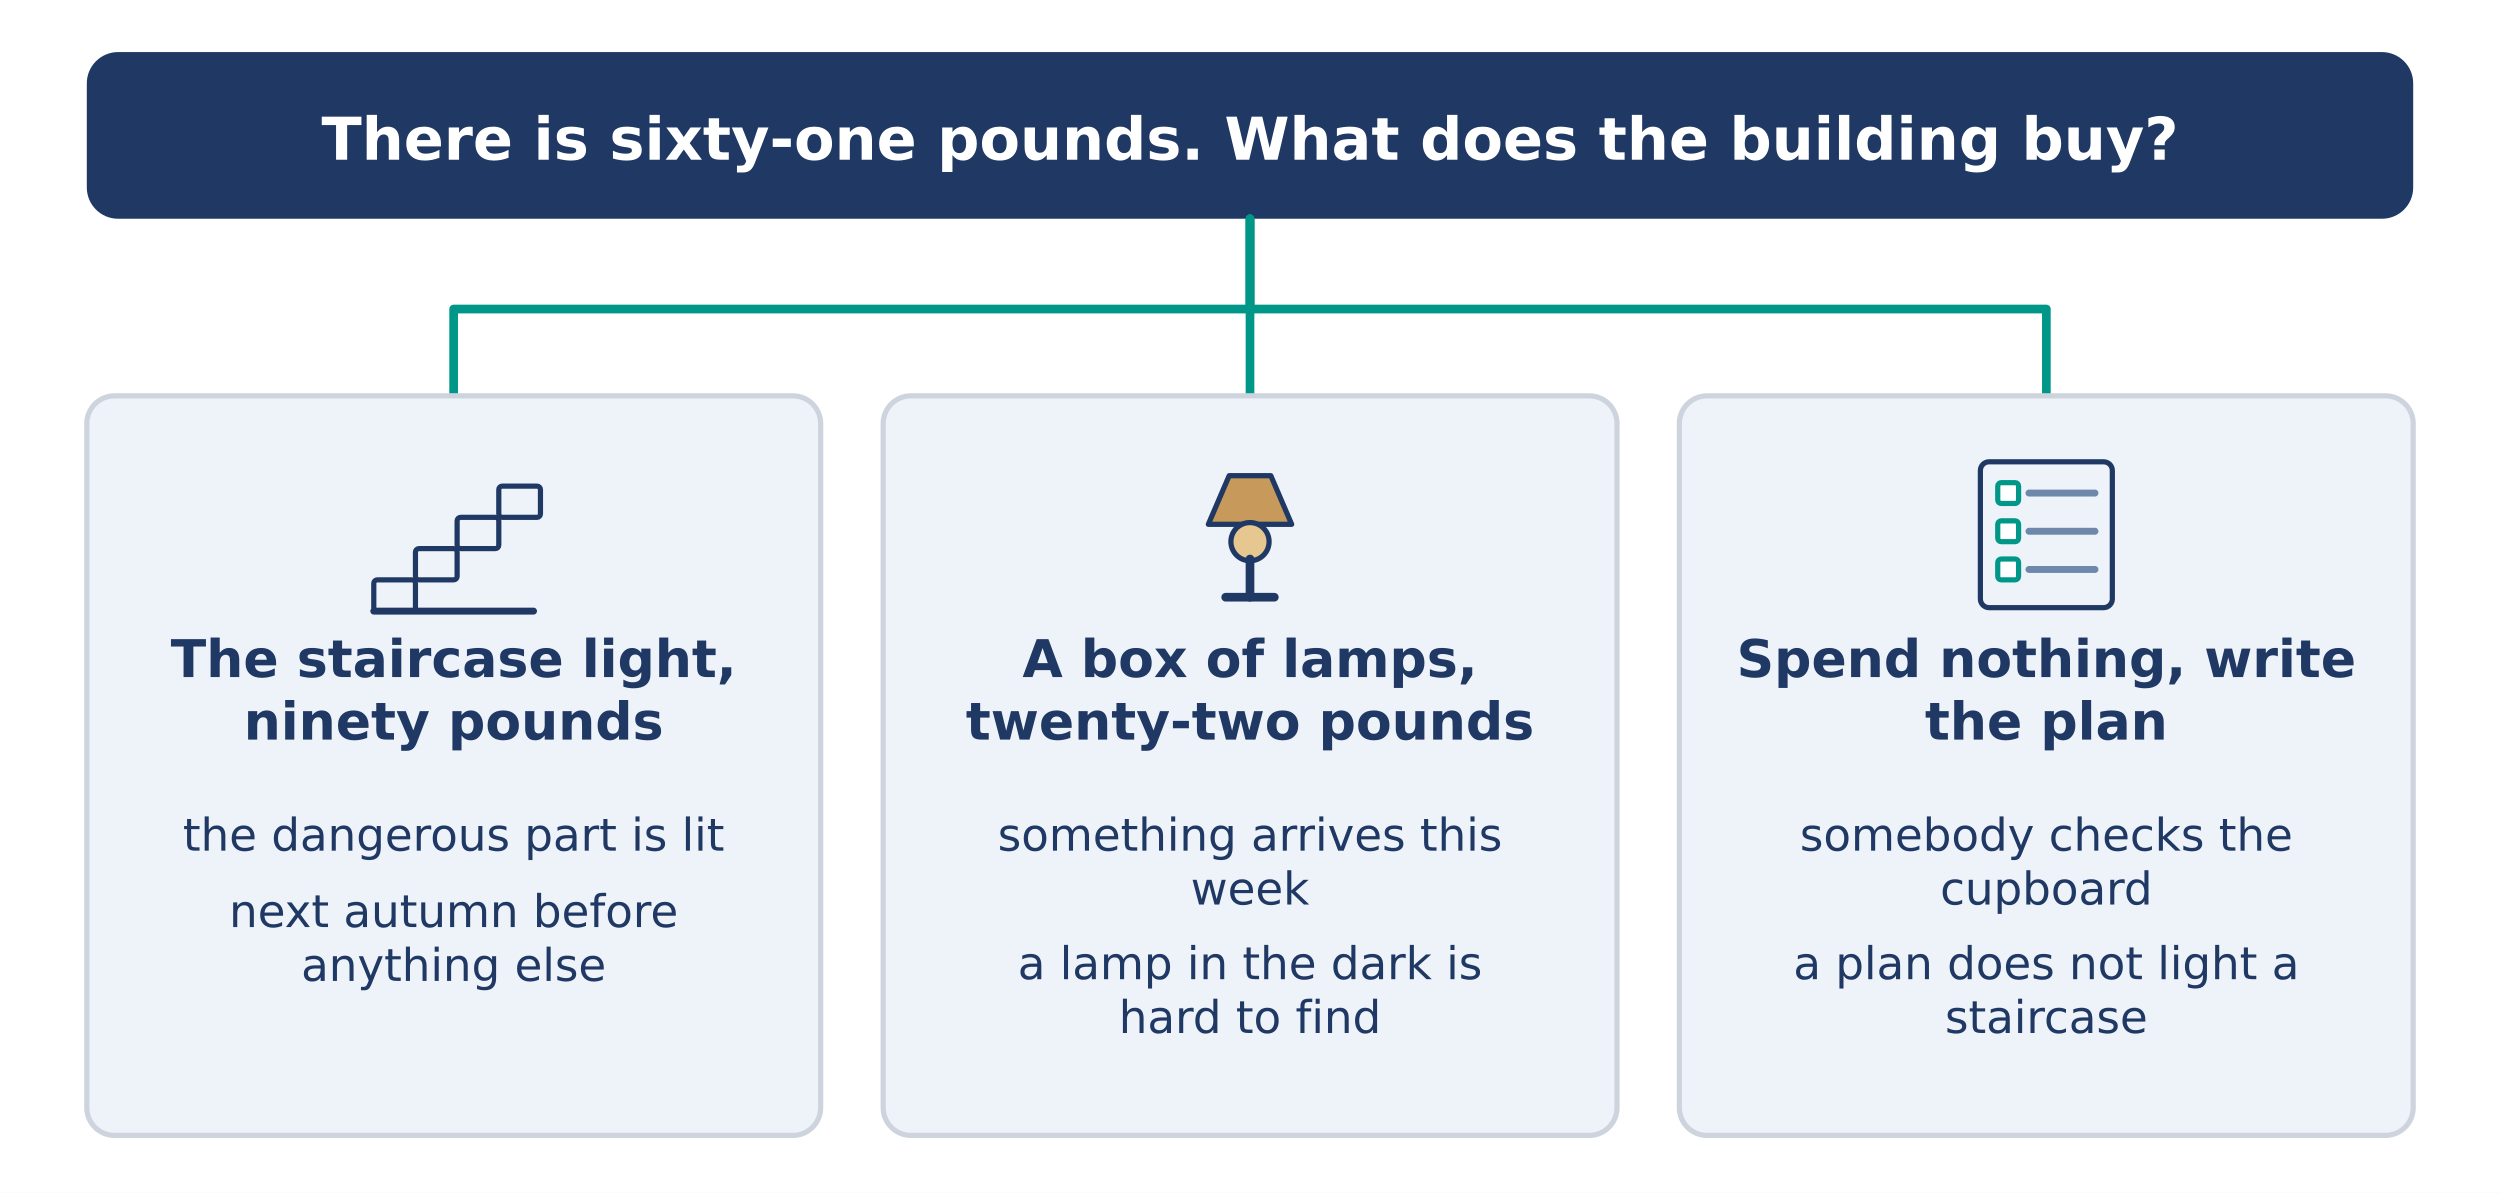
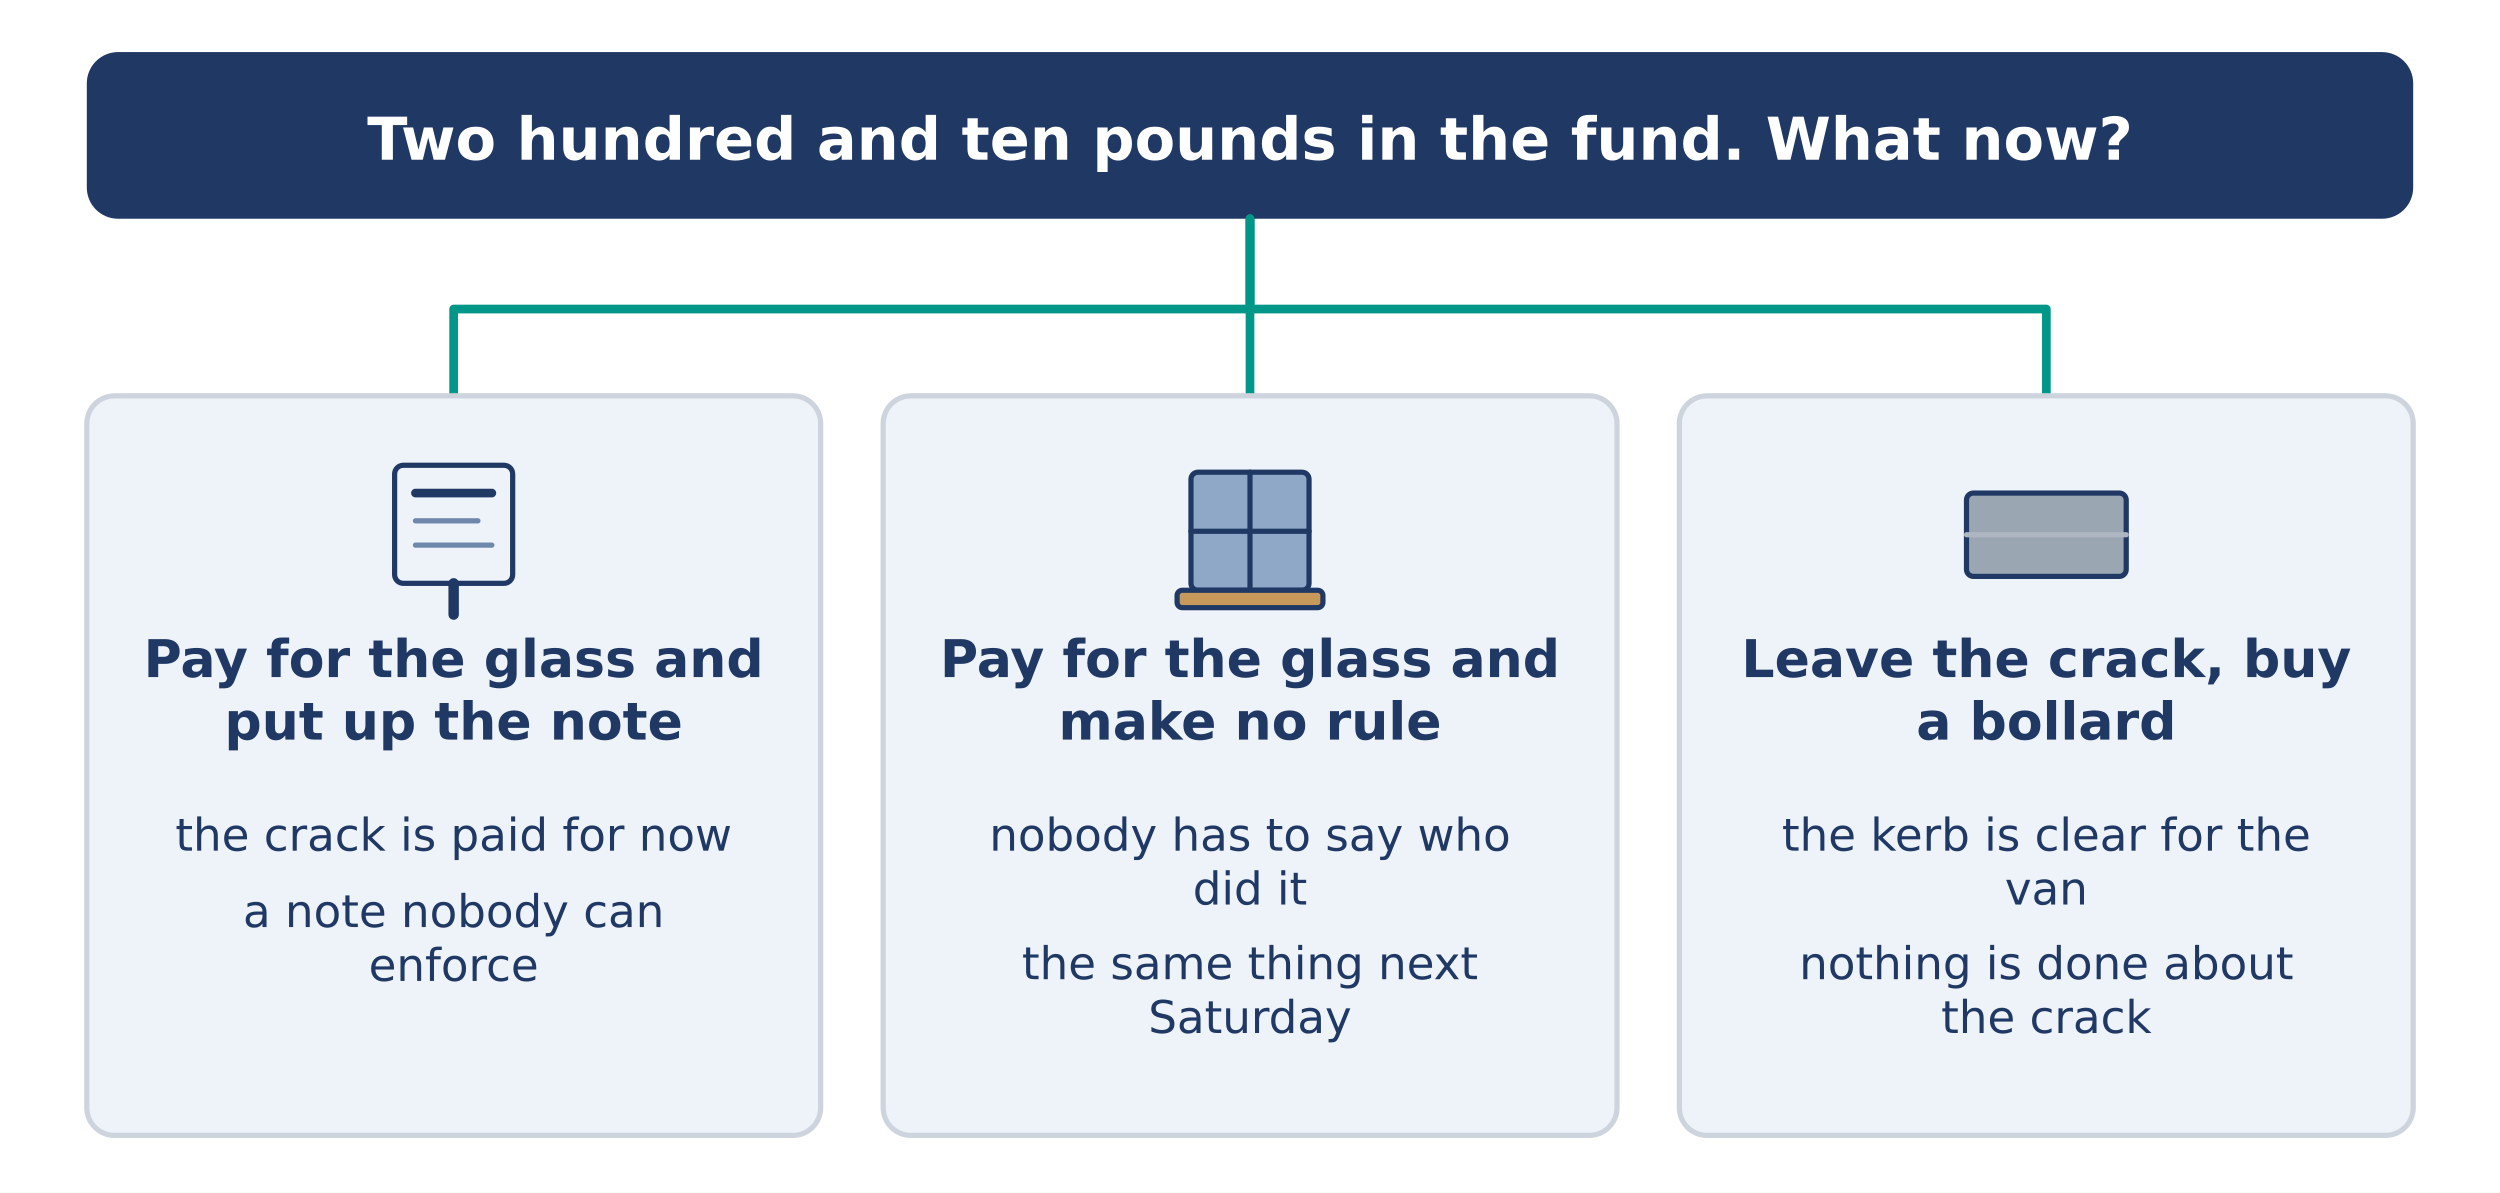
<svg xmlns="http://www.w3.org/2000/svg" width="1440" height="687" viewBox="0 0 1440 687">
  <rect width="1440" height="687" fill="#FFFFFF" />
  <rect x="50.0" y="30.0" width="1340.0" height="96.0" rx="18" fill="#1F3864" stroke="#1F3864" stroke-width="0" />
-   <text x="720.0" y="92.0" font-family="DejaVu Sans" font-size="34" font-weight="bold" fill="#FFFFFF" text-anchor="middle">There is sixty-one pounds. What does the building buy?</text>
+   <text x="720.0" y="92.0" font-family="DejaVu Sans" font-size="34" font-weight="bold" fill="#FFFFFF" text-anchor="middle">Two hundred and ten pounds in the fund. What now?</text>
  <path d="M 720.0 126.0 L 720.0 178.0 L 261.3 178.0 L 261.3 228.0" fill="none" stroke="#009688" stroke-width="5" stroke-linecap="round" stroke-linejoin="round" />
  <rect x="50.0" y="228.0" width="422.7" height="426.0" rx="16" fill="#EEF3F9" stroke="#CED4DD" stroke-width="3" />
-   <rect x="215.3" y="334.0" width="24.0" height="18.0" rx="2.0" fill="#EEF3F9" stroke="#1F3864" stroke-width="3" />
-   <rect x="239.3" y="316.0" width="24.0" height="18.0" rx="2.0" fill="#EEF3F9" stroke="#1F3864" stroke-width="3" />
-   <rect x="263.3" y="298.0" width="24.0" height="18.0" rx="2.0" fill="#EEF3F9" stroke="#1F3864" stroke-width="3" />
-   <rect x="287.3" y="280.0" width="24.0" height="18.0" rx="2.0" fill="#EEF3F9" stroke="#1F3864" stroke-width="3" />
-   <line x1="215.3" y1="352.0" x2="307.3" y2="352.0" stroke="#1F3864" stroke-width="4" stroke-linecap="round" />
-   <text x="261.3" y="390.0" font-family="DejaVu Sans" font-size="30" font-weight="bold" fill="#1F3864" text-anchor="middle">The staircase light,</text>
-   <text x="261.3" y="426.0" font-family="DejaVu Sans" font-size="30" font-weight="bold" fill="#1F3864" text-anchor="middle">ninety pounds</text>
-   <text x="261.3" y="490.0" font-family="DejaVu Sans" font-size="26" font-weight="normal" fill="#1F3864" text-anchor="middle">the dangerous part is lit</text>
-   <text x="261.3" y="534.0" font-family="DejaVu Sans" font-size="26" font-weight="normal" fill="#1F3864" text-anchor="middle">next autumn before</text>
-   <text x="261.3" y="565.0" font-family="DejaVu Sans" font-size="26" font-weight="normal" fill="#1F3864" text-anchor="middle">anything else</text>
+   <rect x="227.3" y="268.0" width="68.0" height="68.0" rx="5.0" fill="#EEF3F9" stroke="#1F3864" stroke-width="3" />
+   <line x1="239.3" y1="284.0" x2="283.3" y2="284.0" stroke="#1F3864" stroke-width="5" stroke-linecap="round" />
+   <line x1="239.3" y1="300.0" x2="275.3" y2="300.0" stroke="#6E88AC" stroke-width="3" stroke-linecap="round" />
+   <line x1="239.3" y1="314.0" x2="283.3" y2="314.0" stroke="#6E88AC" stroke-width="3" stroke-linecap="round" />
+   <line x1="261.3" y1="336.0" x2="261.3" y2="354.0" stroke="#1F3864" stroke-width="6" stroke-linecap="round" />
+   <text x="261.3" y="390.0" font-family="DejaVu Sans" font-size="30" font-weight="bold" fill="#1F3864" text-anchor="middle">Pay for the glass and</text>
+   <text x="261.3" y="426.0" font-family="DejaVu Sans" font-size="30" font-weight="bold" fill="#1F3864" text-anchor="middle">put up the note</text>
+   <text x="261.3" y="490.0" font-family="DejaVu Sans" font-size="26" font-weight="normal" fill="#1F3864" text-anchor="middle">the crack is paid for now</text>
+   <text x="261.3" y="534.0" font-family="DejaVu Sans" font-size="26" font-weight="normal" fill="#1F3864" text-anchor="middle">a note nobody can</text>
+   <text x="261.3" y="565.0" font-family="DejaVu Sans" font-size="26" font-weight="normal" fill="#1F3864" text-anchor="middle">enforce</text>
  <path d="M 720.0 126.0 L 720.0 178.0 L 720.0 178.0 L 720.0 228.0" fill="none" stroke="#009688" stroke-width="5" stroke-linecap="round" stroke-linejoin="round" />
  <rect x="508.7" y="228.0" width="422.7" height="426.0" rx="16" fill="#EEF3F9" stroke="#CED4DD" stroke-width="3" />
-   <path d="M 696.0 302.0 L 708.0 274.0 L 732.0 274.0 L 744.0 302.0 Z" fill="#C79A5C" stroke="#1F3864" stroke-width="3" stroke-linecap="round" stroke-linejoin="round" />
-   <circle cx="720.0" cy="312.0" r="11.0" fill="#E6C78F" stroke="#1F3864" stroke-width="3" />
-   <line x1="720.0" y1="322.0" x2="720.0" y2="344.0" stroke="#1F3864" stroke-width="5" stroke-linecap="round" />
-   <line x1="706.0" y1="344.0" x2="734.0" y2="344.0" stroke="#1F3864" stroke-width="5" stroke-linecap="round" />
-   <text x="720.0" y="390.0" font-family="DejaVu Sans" font-size="30" font-weight="bold" fill="#1F3864" text-anchor="middle">A box of lamps,</text>
-   <text x="720.0" y="426.0" font-family="DejaVu Sans" font-size="30" font-weight="bold" fill="#1F3864" text-anchor="middle">twenty-two pounds</text>
-   <text x="720.0" y="490.0" font-family="DejaVu Sans" font-size="26" font-weight="normal" fill="#1F3864" text-anchor="middle">something arrives this</text>
-   <text x="720.0" y="521.0" font-family="DejaVu Sans" font-size="26" font-weight="normal" fill="#1F3864" text-anchor="middle">week</text>
-   <text x="720.0" y="564.0" font-family="DejaVu Sans" font-size="26" font-weight="normal" fill="#1F3864" text-anchor="middle">a lamp in the dark is</text>
-   <text x="720.0" y="595.0" font-family="DejaVu Sans" font-size="26" font-weight="normal" fill="#1F3864" text-anchor="middle">hard to find</text>
+   <rect x="686.0" y="272.0" width="68.0" height="68.0" rx="4.0" fill="#8FA8C8" stroke="#1F3864" stroke-width="3" />
+   <line x1="720.0" y1="272.0" x2="720.0" y2="340.0" stroke="#1F3864" stroke-width="3" stroke-linecap="round" />
+   <line x1="686.0" y1="306.0" x2="754.0" y2="306.0" stroke="#1F3864" stroke-width="3" stroke-linecap="round" />
+   <rect x="678.0" y="340.0" width="84.0" height="10.0" rx="3.0" fill="#C79A5C" stroke="#1F3864" stroke-width="3" />
+   <text x="720.0" y="390.0" font-family="DejaVu Sans" font-size="30" font-weight="bold" fill="#1F3864" text-anchor="middle">Pay for the glass and</text>
+   <text x="720.0" y="426.0" font-family="DejaVu Sans" font-size="30" font-weight="bold" fill="#1F3864" text-anchor="middle">make no rule</text>
+   <text x="720.0" y="490.0" font-family="DejaVu Sans" font-size="26" font-weight="normal" fill="#1F3864" text-anchor="middle">nobody has to say who</text>
+   <text x="720.0" y="521.0" font-family="DejaVu Sans" font-size="26" font-weight="normal" fill="#1F3864" text-anchor="middle">did it</text>
+   <text x="720.0" y="564.0" font-family="DejaVu Sans" font-size="26" font-weight="normal" fill="#1F3864" text-anchor="middle">the same thing next</text>
+   <text x="720.0" y="595.0" font-family="DejaVu Sans" font-size="26" font-weight="normal" fill="#1F3864" text-anchor="middle">Saturday</text>
  <path d="M 720.0 126.0 L 720.0 178.0 L 1178.7 178.0 L 1178.7 228.0" fill="none" stroke="#009688" stroke-width="5" stroke-linecap="round" stroke-linejoin="round" />
  <rect x="967.3" y="228.0" width="422.7" height="426.0" rx="16" fill="#EEF3F9" stroke="#CED4DD" stroke-width="3" />
-   <rect x="1140.7" y="266.0" width="76.0" height="84.0" rx="5.0" fill="#EEF3F9" stroke="#1F3864" stroke-width="3" />
-   <rect x="1150.7" y="278.0" width="12.0" height="12.0" rx="2.0" fill="#FFFFFF" stroke="#009688" stroke-width="3" />
-   <line x1="1168.7" y1="284.0" x2="1206.7" y2="284.0" stroke="#6E88AC" stroke-width="4" stroke-linecap="round" />
-   <rect x="1150.7" y="300.0" width="12.0" height="12.0" rx="2.0" fill="#FFFFFF" stroke="#009688" stroke-width="3" />
-   <line x1="1168.7" y1="306.0" x2="1206.7" y2="306.0" stroke="#6E88AC" stroke-width="4" stroke-linecap="round" />
-   <rect x="1150.7" y="322.0" width="12.0" height="12.0" rx="2.0" fill="#FFFFFF" stroke="#009688" stroke-width="3" />
-   <line x1="1168.7" y1="328.0" x2="1206.7" y2="328.0" stroke="#6E88AC" stroke-width="4" stroke-linecap="round" />
-   <text x="1178.7" y="390.0" font-family="DejaVu Sans" font-size="30" font-weight="bold" fill="#1F3864" text-anchor="middle">Spend nothing, write</text>
-   <text x="1178.7" y="426.0" font-family="DejaVu Sans" font-size="30" font-weight="bold" fill="#1F3864" text-anchor="middle">the plan</text>
-   <text x="1178.7" y="490.0" font-family="DejaVu Sans" font-size="26" font-weight="normal" fill="#1F3864" text-anchor="middle">somebody checks the</text>
-   <text x="1178.7" y="521.0" font-family="DejaVu Sans" font-size="26" font-weight="normal" fill="#1F3864" text-anchor="middle">cupboard</text>
-   <text x="1178.7" y="564.0" font-family="DejaVu Sans" font-size="26" font-weight="normal" fill="#1F3864" text-anchor="middle">a plan does not light a</text>
-   <text x="1178.7" y="595.0" font-family="DejaVu Sans" font-size="26" font-weight="normal" fill="#1F3864" text-anchor="middle">staircase</text>
+   <rect x="1132.7" y="284.0" width="92.0" height="48.0" rx="4.0" fill="#9AA6B2" stroke="#1F3864" stroke-width="3" />
+   <line x1="1132.7" y1="308.0" x2="1224.7" y2="308.0" stroke="#AEB6C2" stroke-width="3" stroke-linecap="round" />
+   <text x="1178.7" y="390.0" font-family="DejaVu Sans" font-size="30" font-weight="bold" fill="#1F3864" text-anchor="middle">Leave the crack, buy</text>
+   <text x="1178.7" y="426.0" font-family="DejaVu Sans" font-size="30" font-weight="bold" fill="#1F3864" text-anchor="middle">a bollard</text>
+   <text x="1178.7" y="490.0" font-family="DejaVu Sans" font-size="26" font-weight="normal" fill="#1F3864" text-anchor="middle">the kerb is clear for the</text>
+   <text x="1178.7" y="521.0" font-family="DejaVu Sans" font-size="26" font-weight="normal" fill="#1F3864" text-anchor="middle">van</text>
+   <text x="1178.7" y="564.0" font-family="DejaVu Sans" font-size="26" font-weight="normal" fill="#1F3864" text-anchor="middle">nothing is done about</text>
+   <text x="1178.7" y="595.0" font-family="DejaVu Sans" font-size="26" font-weight="normal" fill="#1F3864" text-anchor="middle">the crack</text>
</svg>
